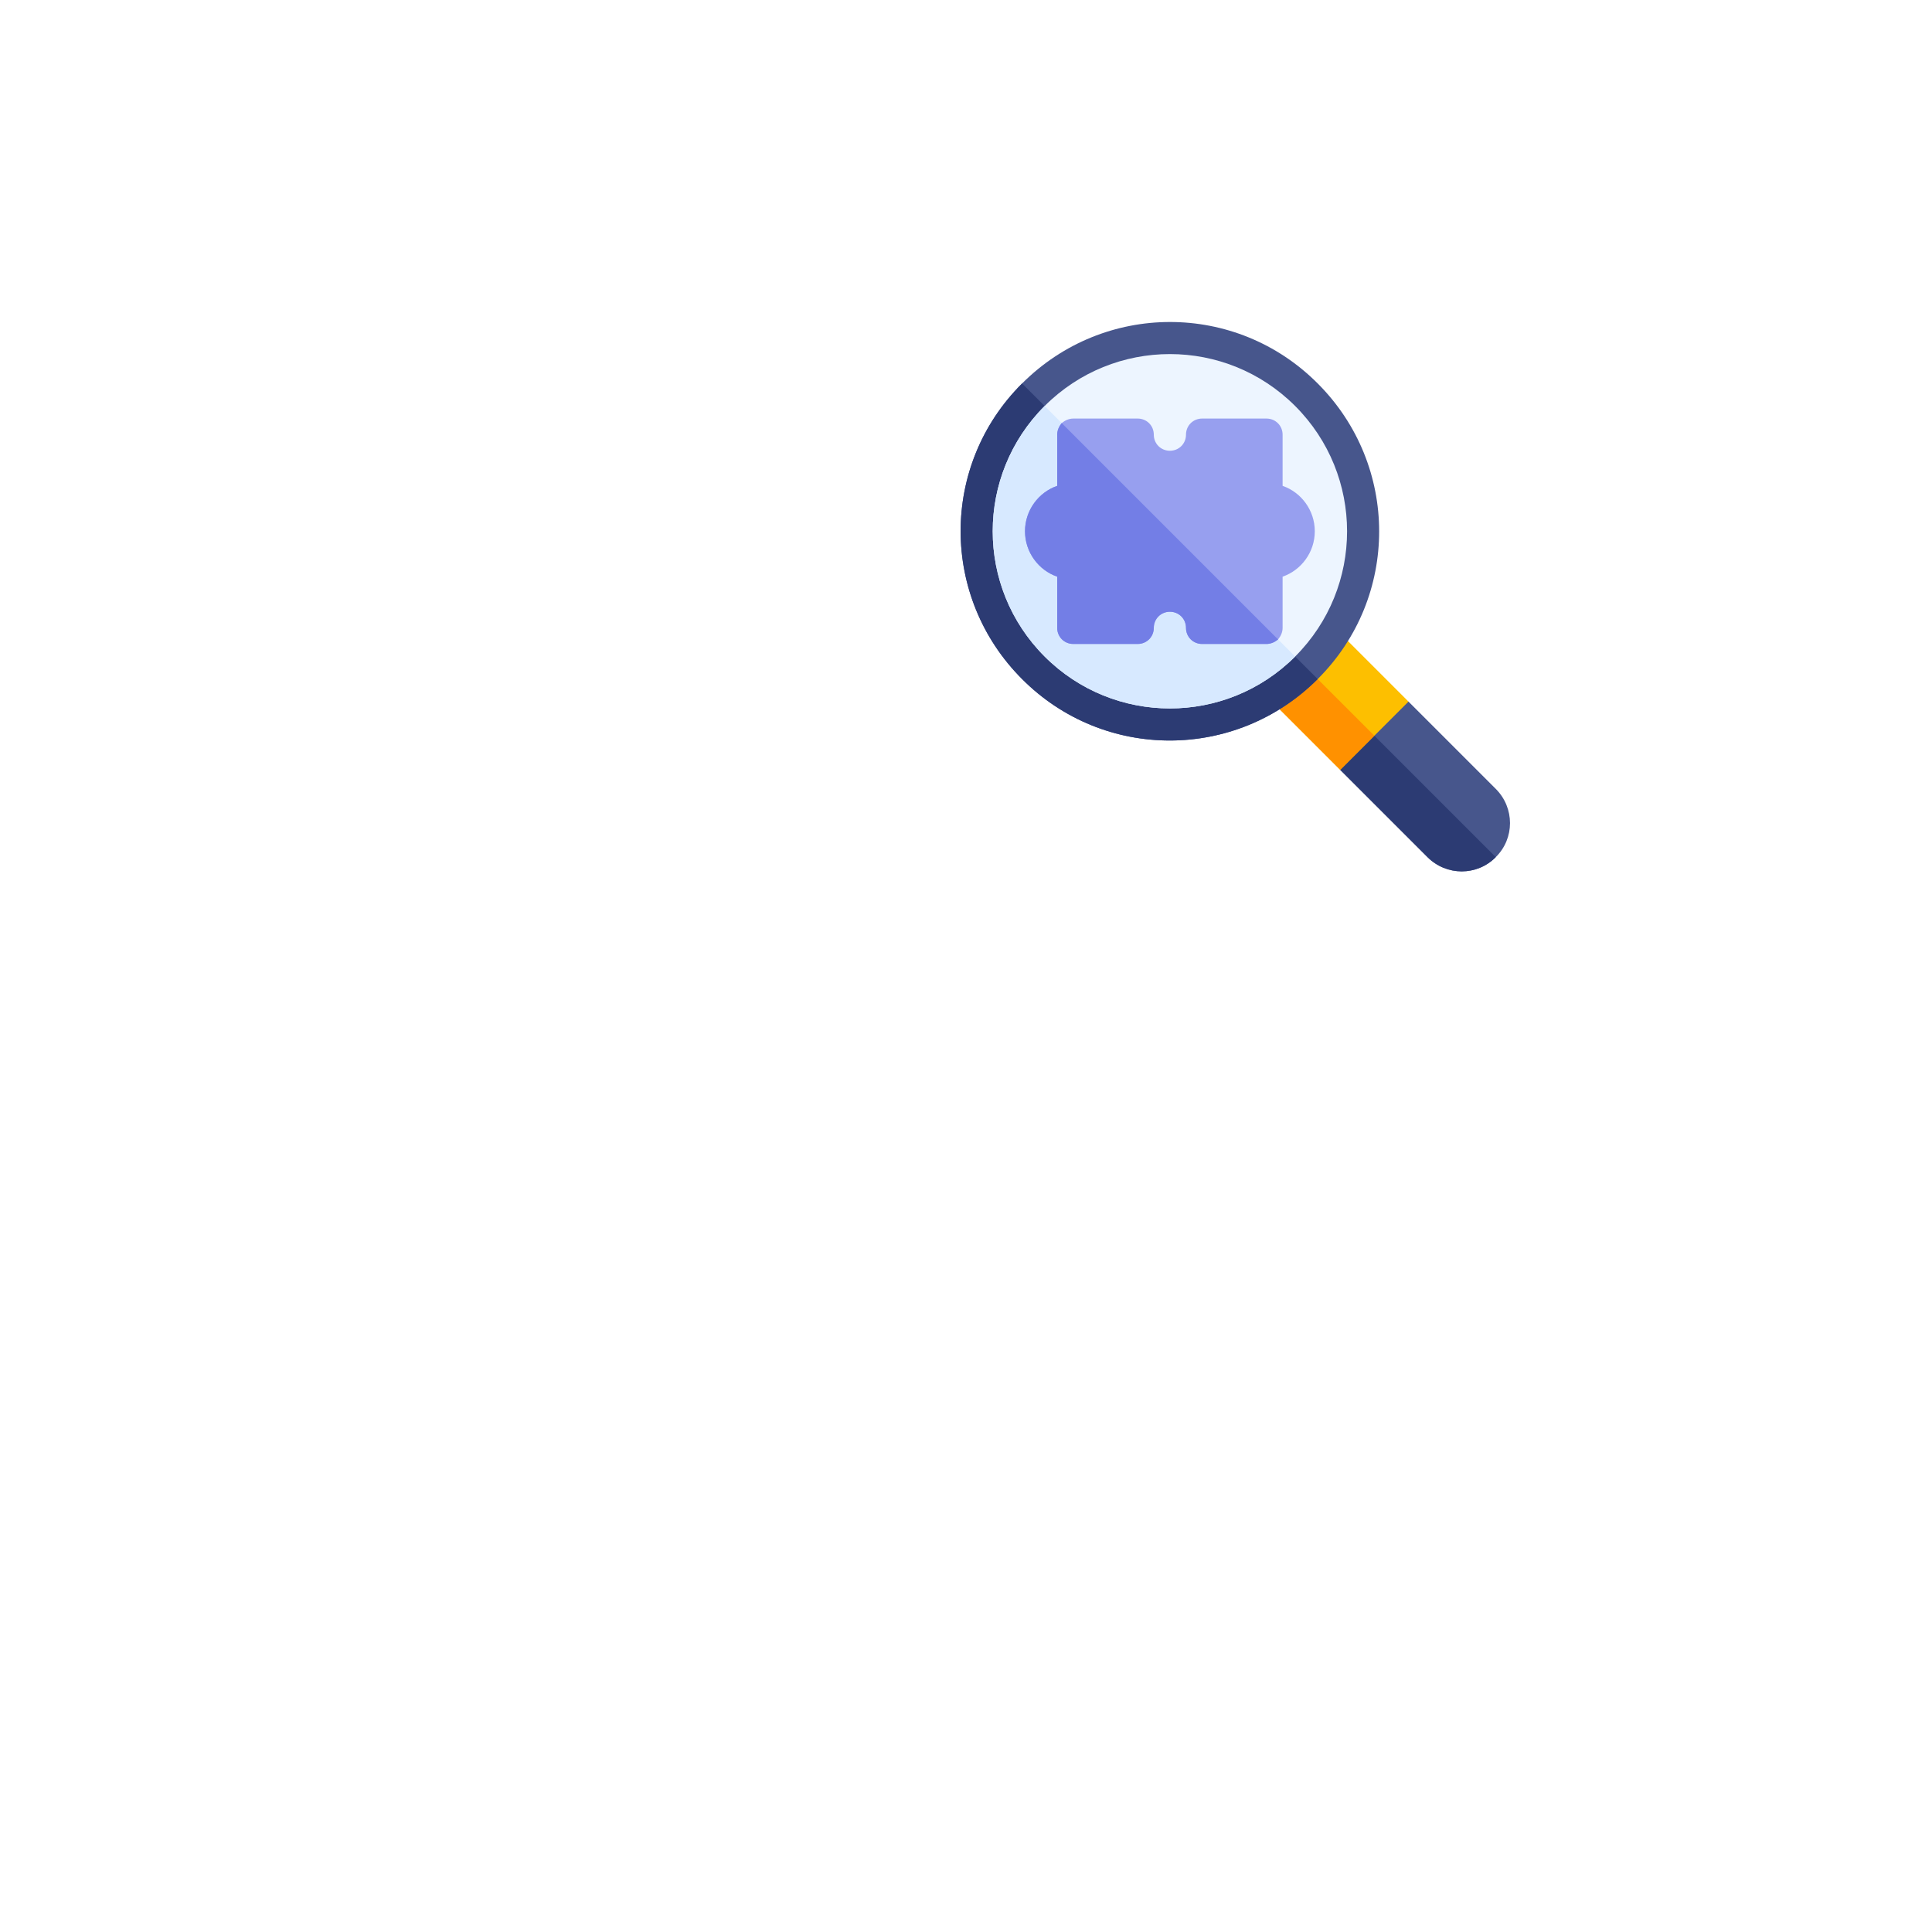
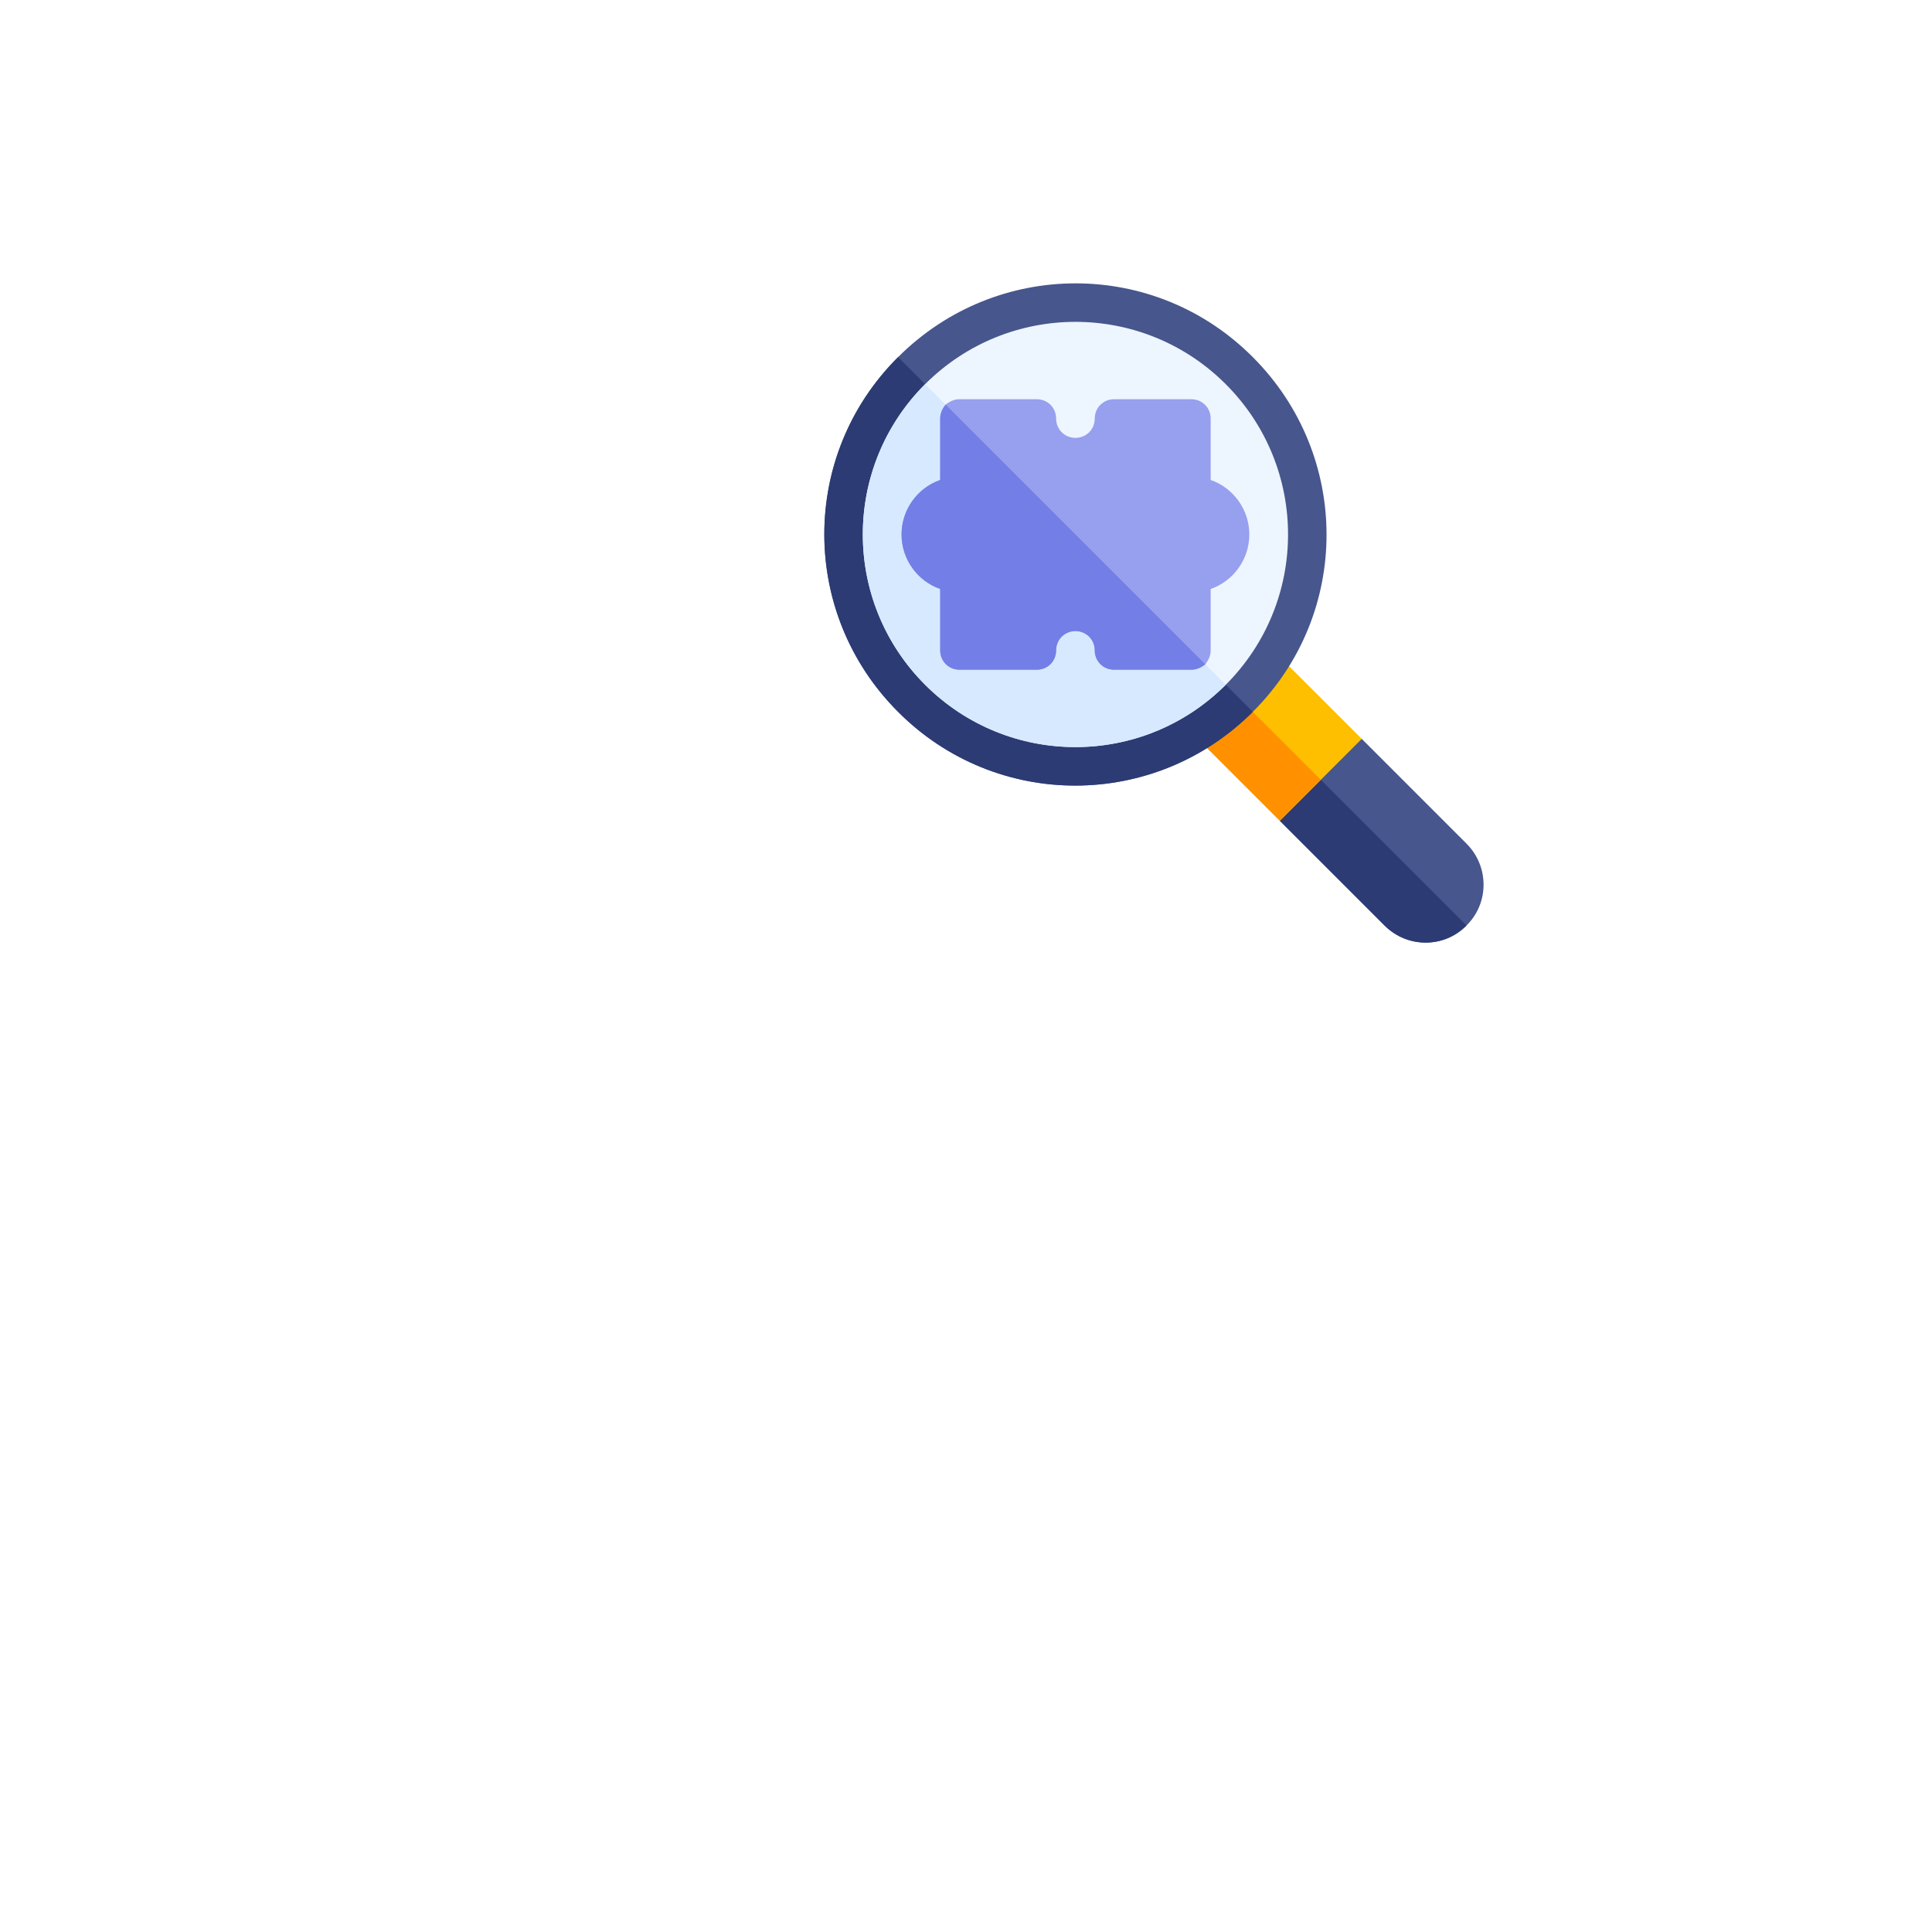
- <svg xmlns="http://www.w3.org/2000/svg" version="1.1" id="Capa_1" x="0px" y="0px" viewBox="0 -300 10 1800" xml:space="preserve" width="50" height="50">
+ <svg xmlns="http://www.w3.org/2000/svg" version="1.1" id="Capa_1" x="0px" y="0px" viewBox="10 -220 200 1500" xml:space="preserve" width="50" height="50">
  <g>
    <path style="fill:#47568C;" d="M498.563,498.563c-17.401,17.701-45.899,17.701-63.6,0l-81.301-81.301l1.8-61.8l61.8-1.8   l81.301,81.301C516.264,452.662,516.264,481.162,498.563,498.563z" />
    <path style="fill:#2C3B73;" d="M498.563,498.563c-17.401,17.701-45.899,17.701-63.6,0l-81.301-81.301l1.8-61.8L498.563,498.563z" />
    <path style="fill:#FDBF00;" d="M417.262,353.662l-63.6,63.6l-65.099-65.099c-5.7-5.7-5.7-15.3,0-21l42.599-42.599   c5.7-5.7,15.3-5.7,21,0L417.262,353.662z" />
    <path style="fill:#FF9100;" d="M385.462,385.462l-31.8,31.8l-65.099-65.099c-5.7-5.7-5.7-15.3,0-21l21.301-21.301L385.462,385.462z   " />
    <path style="fill:#47568C;" d="M332.664,57.262c-76.201-76.5-199.2-76.199-275.402,0c-76.5,76.201-76.199,199.2,0,275.4   c76.201,76.501,199.2,76.201,275.402,0C409.163,256.463,408.863,133.463,332.664,57.262z" />
    <path style="fill:#2C3B73;" d="M332.664,332.662c-76.201,76.201-199.2,76.501-275.402,0c-76.199-76.199-76.5-199.199,0-275.4   L332.664,332.662z" />
    <path style="fill:#EDF5FF;" d="M311.663,311.663c-64.501,64.499-168.9,64.499-233.401,0c-64.499-64.501-64.499-168.9,0-233.401   c64.501-64.501,168.9-64.501,233.401,0C376.162,142.763,376.162,247.163,311.663,311.663z" />
    <path style="fill:#D7E9FF;" d="M311.663,311.663c-64.501,64.499-168.9,64.499-233.401,0c-64.499-64.501-64.499-168.9,0-233.401   L311.663,311.663z" />
    <path style="fill:#979FEF;" d="M299.963,152.662v-47.699c0-8.401-6.599-15-15-15h-60c-8.401,0-15,6.599-15,15   c0,8.399-6.599,15-15,15s-15-6.601-15-15c0-8.401-6.599-15-15-15h-60c-4.2,0-7.8,1.8-10.8,4.2c-2.401,2.999-4.2,6.599-4.2,10.8   v47.699c-17.401,6-30,22.8-30,42.301c0,19.499,12.599,36.299,30,42.299v47.701c0,8.399,6.599,15,15,15h60c8.401,0,15-6.601,15-15   c0-8.401,6.599-15,15-15s15,6.599,15,15c0,8.399,6.599,15,15,15h60c4.2,0,7.8-1.8,10.8-4.2c2.401-2.999,4.2-6.599,4.2-10.8v-47.701   c17.401-6,30-22.8,30-42.299C329.963,175.462,317.363,158.662,299.963,152.662z" />
    <path style="fill:#737EE6;" d="M94.163,94.163l201.599,201.599c-2.999,2.401-6.599,4.2-10.8,4.2h-60c-8.401,0-15-6.601-15-15   c0-8.401-6.599-15-15-15s-15,6.599-15,15c0,8.399-6.599,15-15,15h-60c-8.401,0-15-6.601-15-15v-47.701c-17.401-6-30-22.8-30-42.299   c0-19.501,12.599-36.301,30-42.301v-47.699C89.963,100.763,91.763,97.163,94.163,94.163z" />
  </g>
</svg>
